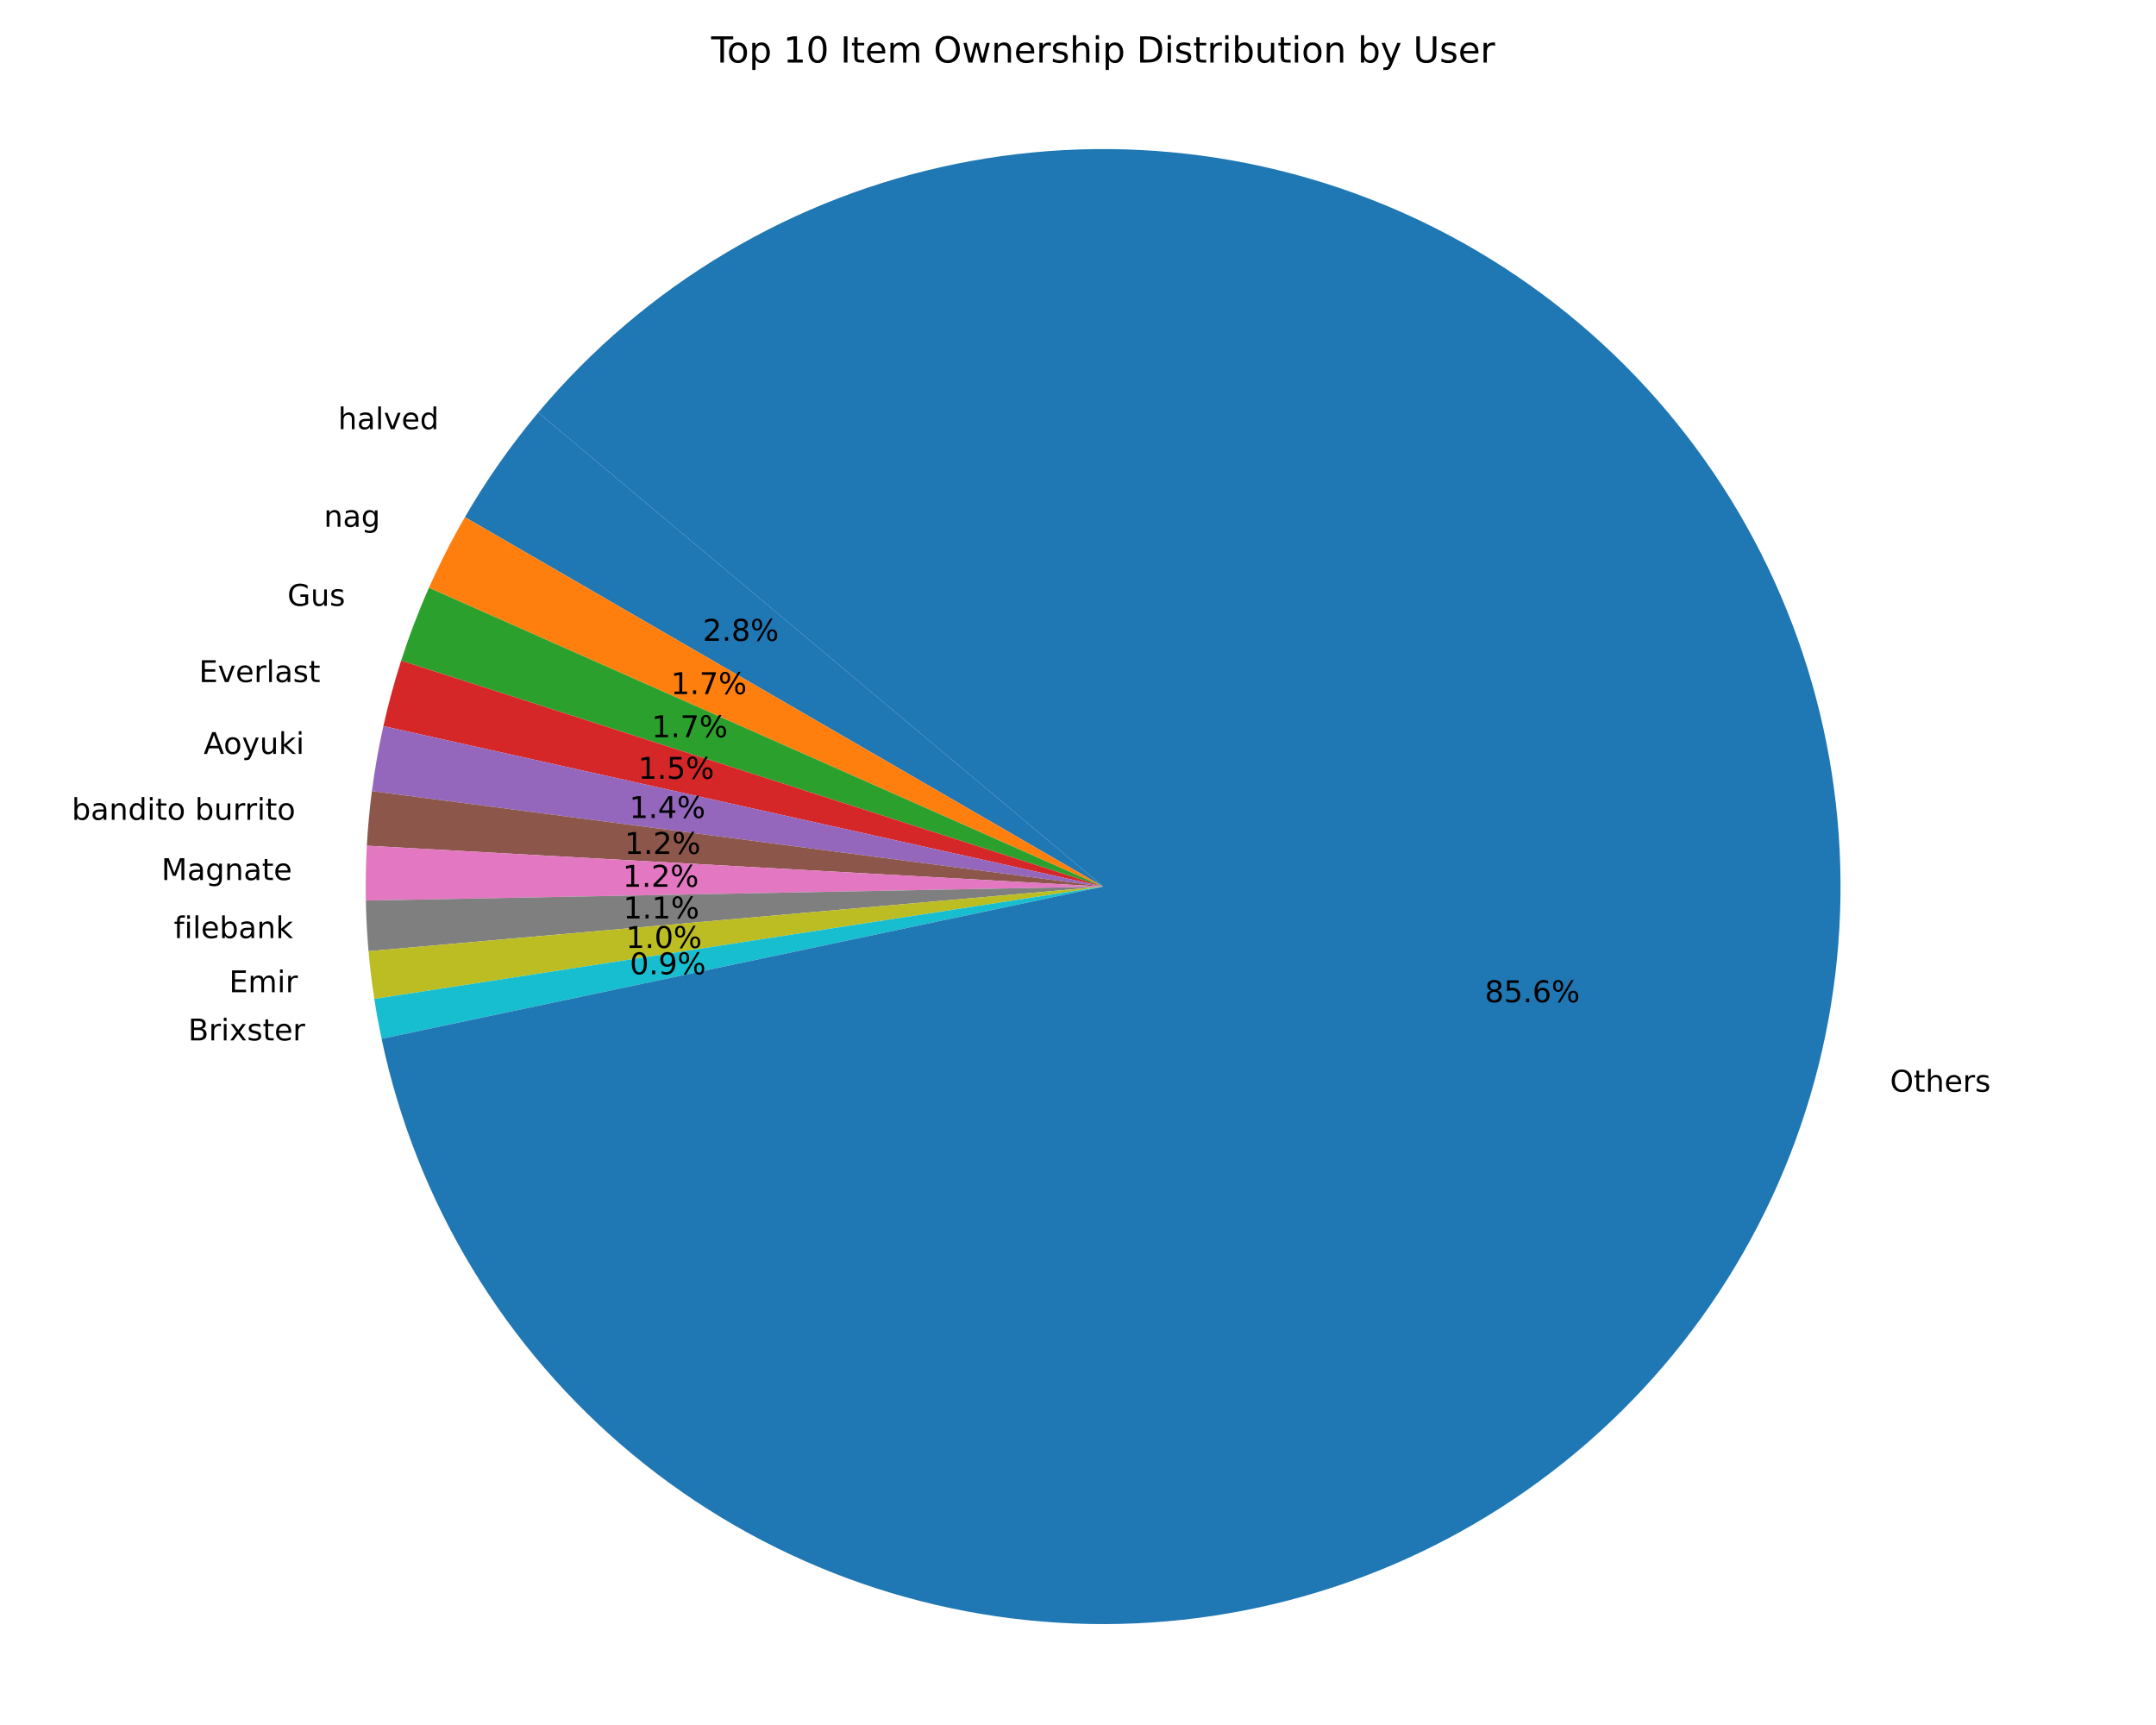
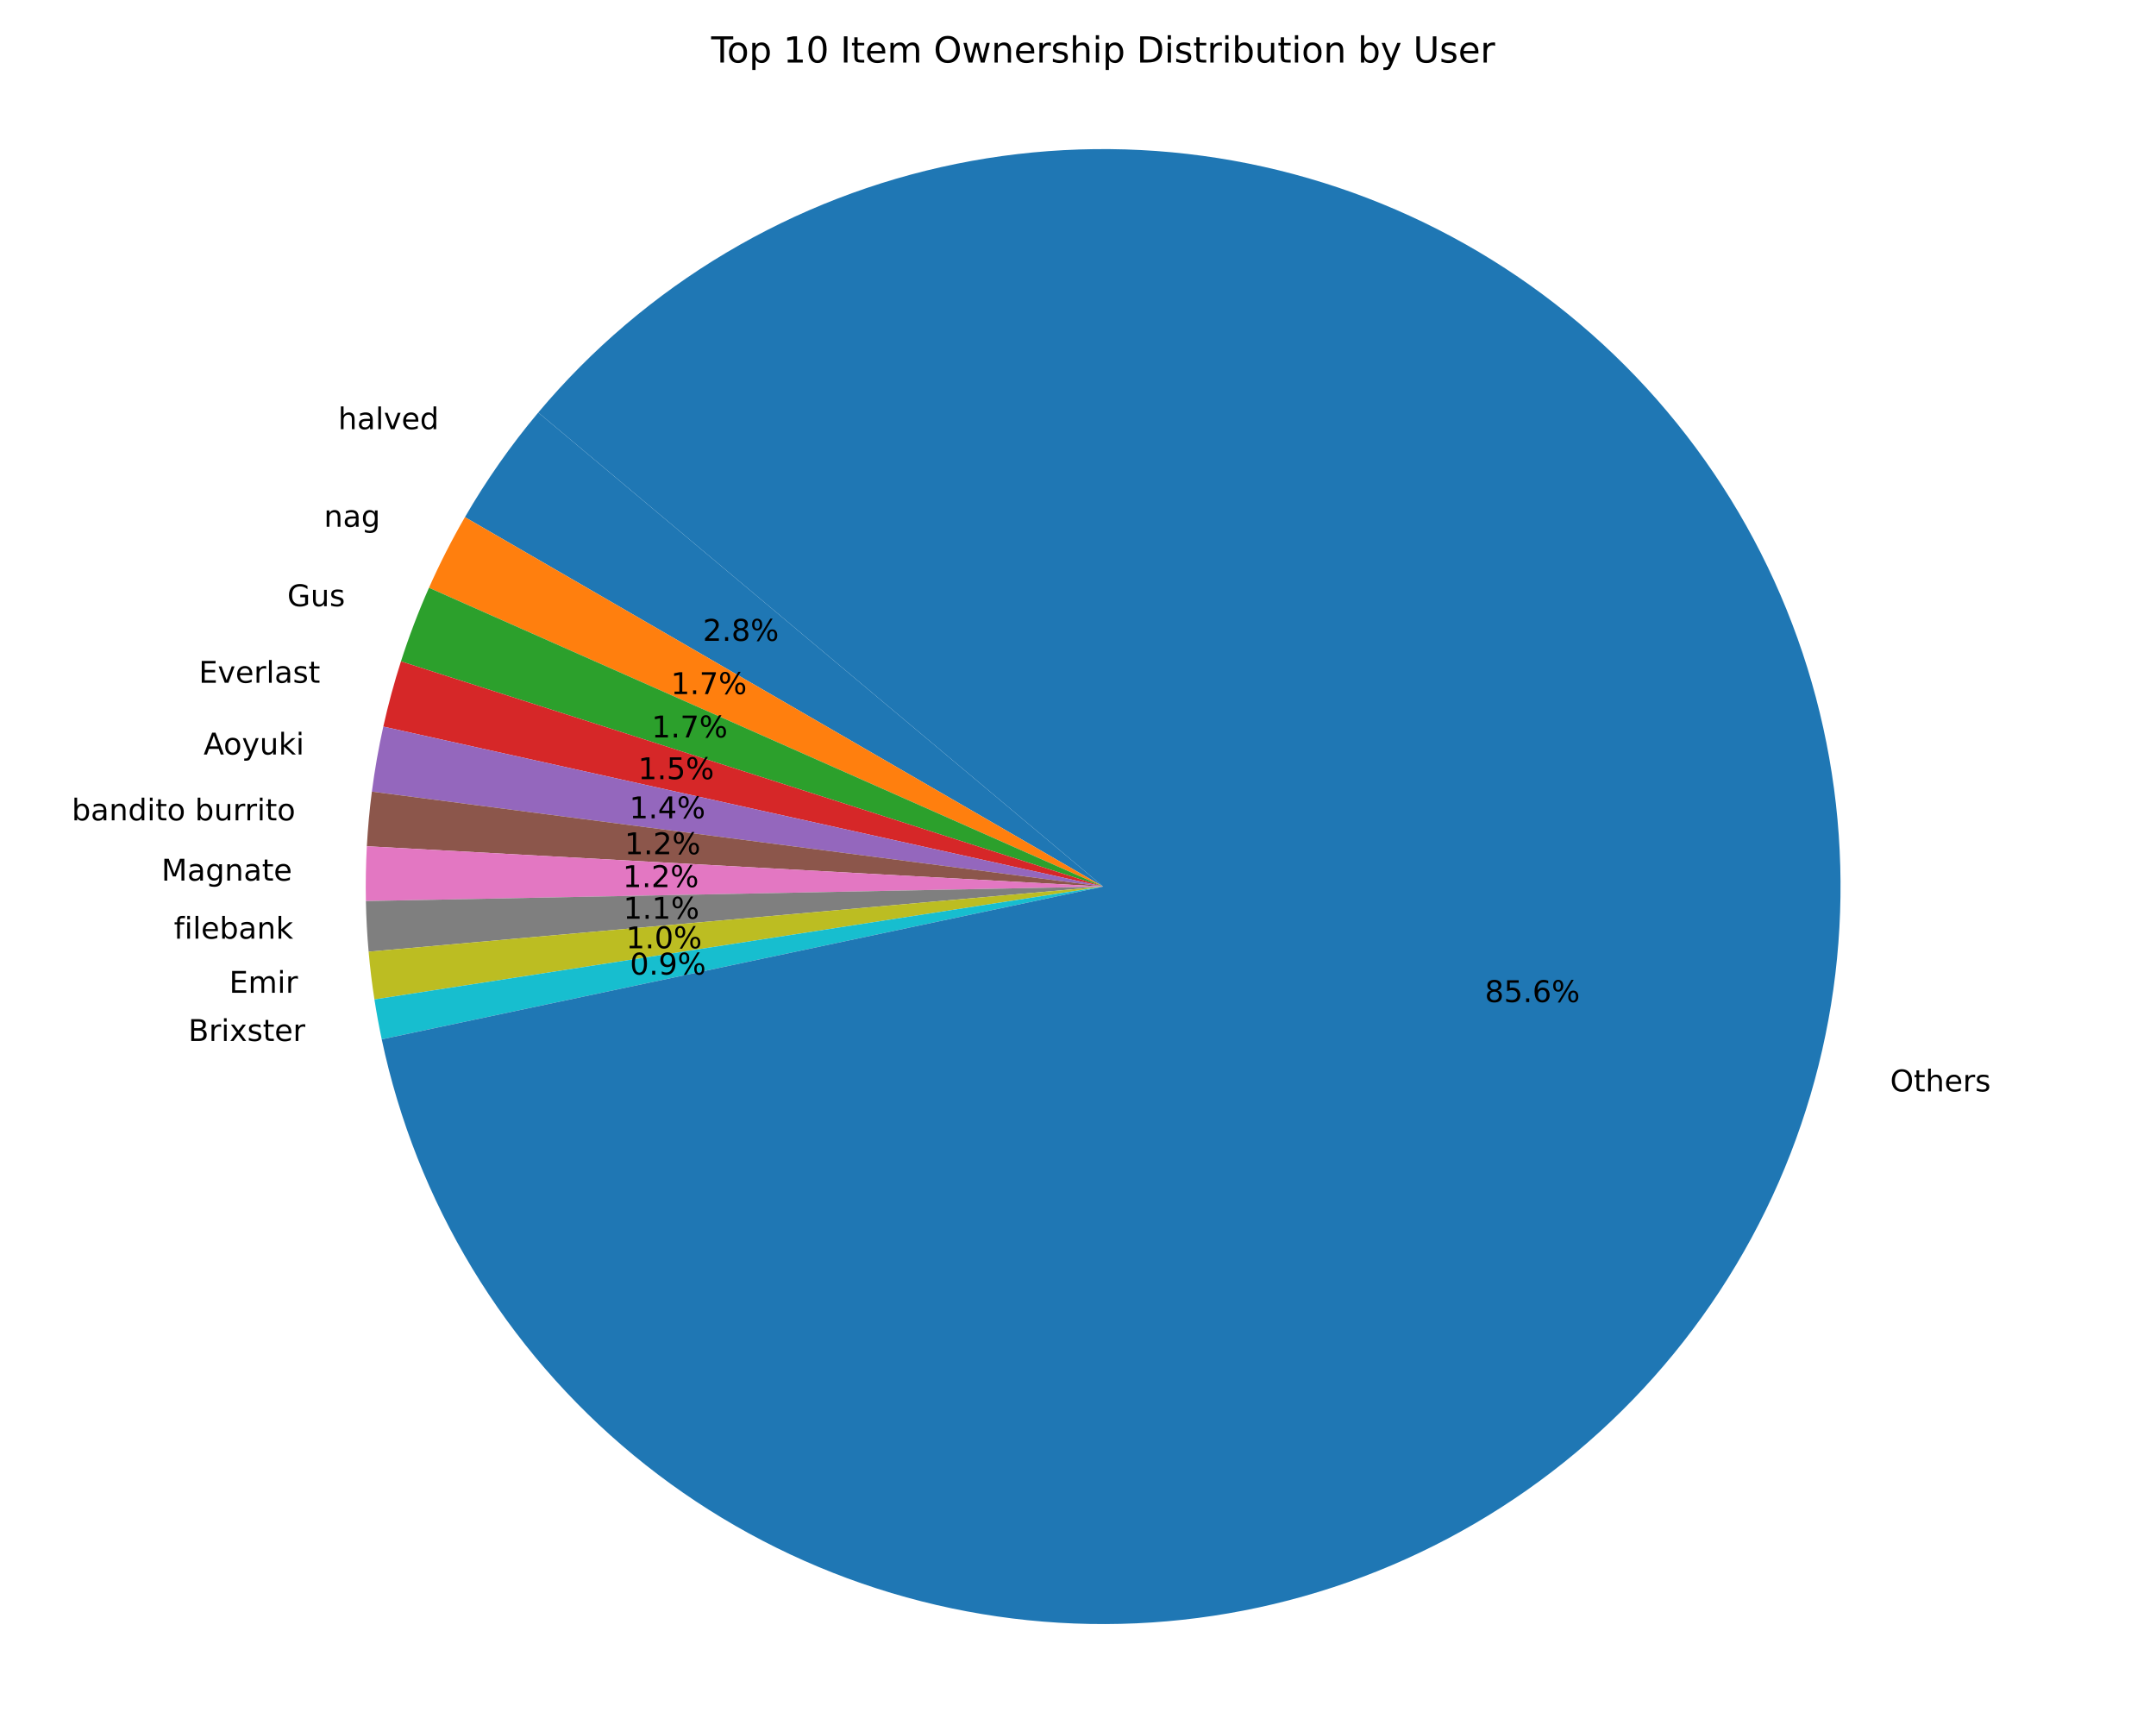
<svg xmlns="http://www.w3.org/2000/svg" xmlns:xlink="http://www.w3.org/1999/xlink" width="720pt" height="576pt" viewBox="0 0 720 576" version="1.1">
  <defs>
    <style type="text/css">*{stroke-linejoin: round; stroke-linecap: butt}</style>
  </defs>
  <g id="figure_1">
    <g id="patch_1">
      <path d="M 0 576  L 720 576  L 720 0  L 0 0  z " style="fill: #ffffff" />
    </g>
    <g id="axes_1">
      <g id="patch_2">
-         <path d="M 179.741 137.745  C 175.164 143.2 170.826 148.85 166.739 154.681  C 162.652 160.511 158.819 166.516 155.253 172.679  L 368.39 296.04  z " style="fill: #1f77b4" />
+         <path d="M 179.753 137.749  C 175.176 143.203 170.838 148.853 166.751 154.684  C 162.663 160.514 158.831 166.519 155.264 172.681  L 368.397 296.04  z " style="fill: #1f77b4" />
      </g>
      <g id="patch_3">
-         <path d="M 155.253 172.679  C 153.042 176.499 150.934 180.378 148.931 184.311  C 146.929 188.244 145.032 192.23 143.244 196.265  L 368.39 296.04  z " style="fill: #ff7f0e" />
+         <path d="M 155.264 172.681  C 153.053 176.501 150.946 180.38 148.943 184.313  C 146.941 188.246 145.044 192.233 143.256 196.268  L 368.397 296.04  z " style="fill: #ff7f0e" />
      </g>
      <g id="patch_4">
-         <path d="M 143.244 196.265  C 141.485 200.235 139.832 204.249 138.285 208.306  C 136.738 212.362 135.299 216.459 133.969 220.591  L 368.39 296.04  z " style="fill: #2ca02c" />
+         <path d="M 143.256 196.268  C 141.48 200.276 139.811 204.332 138.251 208.429  C 136.691 212.527 135.241 216.666 133.902 220.841  L 368.397 296.04  z " style="fill: #2ca02c" />
      </g>
      <g id="patch_5">
-         <path d="M 133.969 220.591  C 132.812 224.187 131.738 227.808 130.747 231.453  C 129.757 235.097 128.85 238.764 128.028 242.451  L 368.39 296.04  z " style="fill: #d62728" />
+         <path d="M 133.902 220.841  C 132.753 224.423 131.686 228.032 130.703 231.663  C 129.719 235.295 128.819 238.948 128.003 242.621  L 368.397 296.04  z " style="fill: #d62728" />
      </g>
      <g id="patch_6">
-         <path d="M 128.028 242.451  C 127.228 246.038 126.509 249.643 125.871 253.263  C 125.232 256.882 124.675 260.516 124.199 264.16  L 368.39 296.04  z " style="fill: #9467bd" />
+         <path d="M 128.003 242.621  C 127.206 246.209 126.489 249.815 125.853 253.435  C 125.217 257.055 124.662 260.688 124.189 264.333  L 368.397 296.04  z " style="fill: #9467bd" />
      </g>
      <g id="patch_7">
-         <path d="M 124.199 264.16  C 123.804 267.188 123.465 270.223 123.182 273.263  C 122.9 276.303 122.674 279.348 122.505 282.397  L 368.39 296.04  z " style="fill: #8c564b" />
+         <path d="M 124.189 264.333  C 123.796 267.361 123.459 270.396 123.179 273.436  C 122.899 276.477 122.675 279.522 122.508 282.571  L 368.397 296.04  z " style="fill: #8c564b" />
      </g>
      <g id="patch_8">
-         <path d="M 122.505 282.397  C 122.336 285.445 122.223 288.497 122.168 291.55  C 122.112 294.602 122.113 297.656 122.171 300.709  L 368.39 296.04  z " style="fill: #e377c2" />
+         <path d="M 122.508 282.571  C 122.341 285.619 122.231 288.671 122.177 291.723  C 122.124 294.776 122.127 297.83 122.187 300.882  L 368.397 296.04  z " style="fill: #e377c2" />
      </g>
      <g id="patch_9">
-         <path d="M 122.171 300.709  C 122.225 303.53 122.327 306.35 122.477 309.168  C 122.627 311.985 122.826 314.8 123.073 317.611  L 368.39 296.04  z " style="fill: #7f7f7f" />
+         <path d="M 122.187 300.882  C 122.242 303.703 122.346 306.523 122.499 309.341  C 122.651 312.158 122.852 314.973 123.101 317.784  L 368.397 296.04  z " style="fill: #7f7f7f" />
      </g>
      <g id="patch_10">
-         <path d="M 123.073 317.611  C 123.308 320.278 123.586 322.941 123.907 325.598  C 124.228 328.256 124.593 330.908 125.001 333.554  L 368.39 296.04  z " style="fill: #bcbd22" />
+         <path d="M 123.101 317.784  C 123.337 320.45 123.617 323.113 123.94 325.77  C 124.264 328.428 124.63 331.079 125.04 333.725  L 368.397 296.04  z " style="fill: #bcbd22" />
      </g>
      <g id="patch_11">
-         <path d="M 125.001 333.554  C 125.345 335.785 125.719 338.011 126.124 340.232  C 126.529 342.453 126.965 344.668 127.431 346.877  L 368.39 296.04  z " style="fill: #17becf" />
+         <path d="M 125.04 333.725  C 125.385 335.956 125.761 338.182 126.168 340.402  C 126.575 342.622 127.012 344.837 127.479 347.045  L 368.397 296.04  z " style="fill: #17becf" />
      </g>
      <g id="patch_12">
-         <path d="M 127.431 346.877  C 133.139 373.933 143.364 399.836 157.676 423.496  C 171.987 447.156 190.182 468.238 211.496 485.855  C 232.81 503.472 256.939 517.374 282.87 526.977  C 308.801 536.579 336.165 541.746 363.813 542.26  C 391.46 542.774 418.997 538.628 445.267 529.996  C 471.537 521.363 496.167 508.368 518.12 491.555  C 540.074 474.742 559.04 454.352 574.221 431.239  C 589.402 408.127 600.583 382.623 607.292 355.797  C 614.002 328.972 616.146 301.206 613.634 273.669  C 611.122 246.131 603.99 219.212 592.537 194.044  C 581.085 168.875 565.474 145.814 546.362 125.83  C 527.249 105.846 504.907 89.223 480.274 76.66  C 455.64 64.097 429.066 55.773 401.668 52.036  C 374.27 48.299 346.436 49.204 319.338 54.712  C 292.241 60.219 266.263 70.252 242.497 84.388  C 218.732 98.524 197.516 116.562 179.742 137.745  L 368.39 296.04  z " style="fill: #1f77b4" />
+         <path d="M 127.479 347.045  C 133.206 374.094 143.447 399.985 157.772 423.633  C 172.097 447.28 190.302 468.347 211.624 485.948  C 232.945 503.549 257.079 517.435 283.011 527.021  C 308.944 536.607 336.307 541.758 363.95 542.258  C 391.593 542.757 419.124 538.597 445.386 529.954  C 471.648 521.31 496.268 508.305 518.21 491.485  C 540.153 474.665 559.108 454.27 574.277 431.155  C 589.447 408.04 600.616 382.535 607.316 355.712  C 614.015 328.888 616.15 301.126 613.63 273.594  C 611.109 246.061 603.971 219.148 592.513 193.987  C 581.055 168.825 565.441 145.771 546.328 125.795  C 527.214 105.818 504.872 89.202 480.24 76.645  C 455.608 64.089 429.037 55.769 401.642 52.037  C 374.247 48.304 346.419 49.212 319.326 54.721  C 292.232 60.23 266.259 70.263 242.498 84.398  C 218.737 98.533 197.524 116.569 179.753 137.748  L 368.397 296.04  z " style="fill: #1f77b4" />
      </g>
      <g id="matplotlib.axis_1" />
      <g id="matplotlib.axis_2" />
      <g id="text_1">
-         <g transform="translate(112.9099 143.3042) scale(0.1 -0.1)">
+         <g transform="translate(112.9218 143.3075) scale(0.1 -0.1)">
          <defs>
            <path id="DejaVuSans-68" d="M 3513 2113  L 3513 0  L 2938 0  L 2938 2094  Q 2938 2591 2744 2837  Q 2550 3084 2163 3084  Q 1697 3084 1428 2787  Q 1159 2491 1159 1978  L 1159 0  L 581 0  L 581 4863  L 1159 4863  L 1159 2956  Q 1366 3272 1645 3428  Q 1925 3584 2291 3584  Q 2894 3584 3203 3211  Q 3513 2838 3513 2113  z " transform="scale(0.015625)" />
            <path id="DejaVuSans-61" d="M 2194 1759  Q 1497 1759 1228 1600  Q 959 1441 959 1056  Q 959 750 1161 570  Q 1363 391 1709 391  Q 2188 391 2477 730  Q 2766 1069 2766 1631  L 2766 1759  L 2194 1759  z M 3341 1997  L 3341 0  L 2766 0  L 2766 531  Q 2569 213 2275 61  Q 1981 -91 1556 -91  Q 1019 -91 701 211  Q 384 513 384 1019  Q 384 1609 779 1909  Q 1175 2209 1959 2209  L 2766 2209  L 2766 2266  Q 2766 2663 2505 2880  Q 2244 3097 1772 3097  Q 1472 3097 1187 3025  Q 903 2953 641 2809  L 641 3341  Q 956 3463 1253 3523  Q 1550 3584 1831 3584  Q 2591 3584 2966 3190  Q 3341 2797 3341 1997  z " transform="scale(0.015625)" />
            <path id="DejaVuSans-6c" d="M 603 4863  L 1178 4863  L 1178 0  L 603 0  L 603 4863  z " transform="scale(0.015625)" />
            <path id="DejaVuSans-76" d="M 191 3500  L 800 3500  L 1894 563  L 2988 3500  L 3597 3500  L 2284 0  L 1503 0  L 191 3500  z " transform="scale(0.015625)" />
            <path id="DejaVuSans-65" d="M 3597 1894  L 3597 1613  L 953 1613  Q 991 1019 1311 708  Q 1631 397 2203 397  Q 2534 397 2845 478  Q 3156 559 3463 722  L 3463 178  Q 3153 47 2828 -22  Q 2503 -91 2169 -91  Q 1331 -91 842 396  Q 353 884 353 1716  Q 353 2575 817 3079  Q 1281 3584 2069 3584  Q 2775 3584 3186 3129  Q 3597 2675 3597 1894  z M 3022 2063  Q 3016 2534 2758 2815  Q 2500 3097 2075 3097  Q 1594 3097 1305 2825  Q 1016 2553 972 2059  L 3022 2063  z " transform="scale(0.015625)" />
            <path id="DejaVuSans-64" d="M 2906 2969  L 2906 4863  L 3481 4863  L 3481 0  L 2906 0  L 2906 525  Q 2725 213 2448 61  Q 2172 -91 1784 -91  Q 1150 -91 751 415  Q 353 922 353 1747  Q 353 2572 751 3078  Q 1150 3584 1784 3584  Q 2172 3584 2448 3432  Q 2725 3281 2906 2969  z M 947 1747  Q 947 1113 1208 752  Q 1469 391 1925 391  Q 2381 391 2643 752  Q 2906 1113 2906 1747  Q 2906 2381 2643 2742  Q 2381 3103 1925 3103  Q 1469 3103 1208 2742  Q 947 2381 947 1747  z " transform="scale(0.015625)" />
          </defs>
          <use xlink:href="#DejaVuSans-68" />
          <use xlink:href="#DejaVuSans-61" transform="translate(63.37891 0)" />
          <use xlink:href="#DejaVuSans-6c" transform="translate(124.6582 0)" />
          <use xlink:href="#DejaVuSans-76" transform="translate(152.4414 0)" />
          <use xlink:href="#DejaVuSans-65" transform="translate(211.6211 0)" />
          <use xlink:href="#DejaVuSans-64" transform="translate(273.1445 0)" />
        </g>
      </g>
      <g id="text_2">
-         <g transform="translate(234.697 213.9838) scale(0.1 -0.1)">
+         <g transform="translate(234.7067 213.9856) scale(0.1 -0.1)">
          <defs>
            <path id="DejaVuSans-32" d="M 1228 531  L 3431 531  L 3431 0  L 469 0  L 469 531  Q 828 903 1448 1529  Q 2069 2156 2228 2338  Q 2531 2678 2651 2914  Q 2772 3150 2772 3378  Q 2772 3750 2511 3984  Q 2250 4219 1831 4219  Q 1534 4219 1204 4116  Q 875 4013 500 3803  L 500 4441  Q 881 4594 1212 4672  Q 1544 4750 1819 4750  Q 2544 4750 2975 4387  Q 3406 4025 3406 3419  Q 3406 3131 3298 2873  Q 3191 2616 2906 2266  Q 2828 2175 2409 1742  Q 1991 1309 1228 531  z " transform="scale(0.015625)" />
            <path id="DejaVuSans-2e" d="M 684 794  L 1344 794  L 1344 0  L 684 0  L 684 794  z " transform="scale(0.015625)" />
            <path id="DejaVuSans-38" d="M 2034 2216  Q 1584 2216 1326 1975  Q 1069 1734 1069 1313  Q 1069 891 1326 650  Q 1584 409 2034 409  Q 2484 409 2743 651  Q 3003 894 3003 1313  Q 3003 1734 2745 1975  Q 2488 2216 2034 2216  z M 1403 2484  Q 997 2584 770 2862  Q 544 3141 544 3541  Q 544 4100 942 4425  Q 1341 4750 2034 4750  Q 2731 4750 3128 4425  Q 3525 4100 3525 3541  Q 3525 3141 3298 2862  Q 3072 2584 2669 2484  Q 3125 2378 3379 2068  Q 3634 1759 3634 1313  Q 3634 634 3220 271  Q 2806 -91 2034 -91  Q 1263 -91 848 271  Q 434 634 434 1313  Q 434 1759 690 2068  Q 947 2378 1403 2484  z M 1172 3481  Q 1172 3119 1398 2916  Q 1625 2713 2034 2713  Q 2441 2713 2670 2916  Q 2900 3119 2900 3481  Q 2900 3844 2670 4047  Q 2441 4250 2034 4250  Q 1625 4250 1398 4047  Q 1172 3844 1172 3481  z " transform="scale(0.015625)" />
            <path id="DejaVuSans-25" d="M 4653 2053  Q 4381 2053 4226 1822  Q 4072 1591 4072 1178  Q 4072 772 4226 539  Q 4381 306 4653 306  Q 4919 306 5073 539  Q 5228 772 5228 1178  Q 5228 1588 5073 1820  Q 4919 2053 4653 2053  z M 4653 2450  Q 5147 2450 5437 2106  Q 5728 1763 5728 1178  Q 5728 594 5436 251  Q 5144 -91 4653 -91  Q 4153 -91 3862 251  Q 3572 594 3572 1178  Q 3572 1766 3864 2108  Q 4156 2450 4653 2450  z M 1428 4353  Q 1159 4353 1004 4120  Q 850 3888 850 3481  Q 850 3069 1003 2837  Q 1156 2606 1428 2606  Q 1700 2606 1854 2837  Q 2009 3069 2009 3481  Q 2009 3884 1853 4118  Q 1697 4353 1428 4353  z M 4250 4750  L 4750 4750  L 1831 -91  L 1331 -91  L 4250 4750  z M 1428 4750  Q 1922 4750 2215 4408  Q 2509 4066 2509 3481  Q 2509 2891 2217 2550  Q 1925 2209 1428 2209  Q 931 2209 642 2551  Q 353 2894 353 3481  Q 353 4063 643 4406  Q 934 4750 1428 4750  z " transform="scale(0.015625)" />
          </defs>
          <use xlink:href="#DejaVuSans-32" />
          <use xlink:href="#DejaVuSans-2e" transform="translate(63.62305 0)" />
          <use xlink:href="#DejaVuSans-38" transform="translate(95.41016 0)" />
          <use xlink:href="#DejaVuSans-25" transform="translate(159.0332 0)" />
        </g>
      </g>
      <g id="text_3">
-         <g transform="translate(108.1714 175.8972) scale(0.1 -0.1)">
+         <g transform="translate(108.1837 175.8998) scale(0.1 -0.1)">
          <defs>
            <path id="DejaVuSans-6e" d="M 3513 2113  L 3513 0  L 2938 0  L 2938 2094  Q 2938 2591 2744 2837  Q 2550 3084 2163 3084  Q 1697 3084 1428 2787  Q 1159 2491 1159 1978  L 1159 0  L 581 0  L 581 3500  L 1159 3500  L 1159 2956  Q 1366 3272 1645 3428  Q 1925 3584 2291 3584  Q 2894 3584 3203 3211  Q 3513 2838 3513 2113  z " transform="scale(0.015625)" />
            <path id="DejaVuSans-67" d="M 2906 1791  Q 2906 2416 2648 2759  Q 2391 3103 1925 3103  Q 1463 3103 1205 2759  Q 947 2416 947 1791  Q 947 1169 1205 825  Q 1463 481 1925 481  Q 2391 481 2648 825  Q 2906 1169 2906 1791  z M 3481 434  Q 3481 -459 3084 -895  Q 2688 -1331 1869 -1331  Q 1566 -1331 1297 -1286  Q 1028 -1241 775 -1147  L 775 -588  Q 1028 -725 1275 -790  Q 1522 -856 1778 -856  Q 2344 -856 2625 -561  Q 2906 -266 2906 331  L 2906 616  Q 2728 306 2450 153  Q 2172 0 1784 0  Q 1141 0 747 490  Q 353 981 353 1791  Q 353 2603 747 3093  Q 1141 3584 1784 3584  Q 2172 3584 2450 3431  Q 2728 3278 2906 2969  L 2906 3500  L 3481 3500  L 3481 434  z " transform="scale(0.015625)" />
          </defs>
          <use xlink:href="#DejaVuSans-6e" />
          <use xlink:href="#DejaVuSans-61" transform="translate(63.37891 0)" />
          <use xlink:href="#DejaVuSans-67" transform="translate(124.6582 0)" />
        </g>
      </g>
      <g id="text_4">
-         <g transform="translate(224.0123 231.7618) scale(0.1 -0.1)">
+         <g transform="translate(224.0223 231.7632) scale(0.1 -0.1)">
          <defs>
            <path id="DejaVuSans-31" d="M 794 531  L 1825 531  L 1825 4091  L 703 3866  L 703 4441  L 1819 4666  L 2450 4666  L 2450 531  L 3481 531  L 3481 0  L 794 0  L 794 531  z " transform="scale(0.015625)" />
            <path id="DejaVuSans-37" d="M 525 4666  L 3525 4666  L 3525 4397  L 1831 0  L 1172 0  L 2766 4134  L 525 4134  L 525 4666  z " transform="scale(0.015625)" />
          </defs>
          <use xlink:href="#DejaVuSans-31" />
          <use xlink:href="#DejaVuSans-2e" transform="translate(63.62305 0)" />
          <use xlink:href="#DejaVuSans-37" transform="translate(95.41016 0)" />
          <use xlink:href="#DejaVuSans-25" transform="translate(159.0332 0)" />
        </g>
      </g>
      <g id="text_5">
-         <g transform="translate(95.97933 202.2917) scale(0.1 -0.1)">
+         <g transform="translate(95.94088 202.4276) scale(0.1 -0.1)">
          <defs>
            <path id="DejaVuSans-47" d="M 3809 666  L 3809 1919  L 2778 1919  L 2778 2438  L 4434 2438  L 4434 434  Q 4069 175 3628 42  Q 3188 -91 2688 -91  Q 1594 -91 976 548  Q 359 1188 359 2328  Q 359 3472 976 4111  Q 1594 4750 2688 4750  Q 3144 4750 3555 4637  Q 3966 4525 4313 4306  L 4313 3634  Q 3963 3931 3569 4081  Q 3175 4231 2741 4231  Q 1884 4231 1454 3753  Q 1025 3275 1025 2328  Q 1025 1384 1454 906  Q 1884 428 2741 428  Q 3075 428 3337 486  Q 3600 544 3809 666  z " transform="scale(0.015625)" />
            <path id="DejaVuSans-75" d="M 544 1381  L 544 3500  L 1119 3500  L 1119 1403  Q 1119 906 1312 657  Q 1506 409 1894 409  Q 2359 409 2629 706  Q 2900 1003 2900 1516  L 2900 3500  L 3475 3500  L 3475 0  L 2900 0  L 2900 538  Q 2691 219 2414 64  Q 2138 -91 1772 -91  Q 1169 -91 856 284  Q 544 659 544 1381  z M 1991 3584  L 1991 3584  z " transform="scale(0.015625)" />
            <path id="DejaVuSans-73" d="M 2834 3397  L 2834 2853  Q 2591 2978 2328 3040  Q 2066 3103 1784 3103  Q 1356 3103 1142 2972  Q 928 2841 928 2578  Q 928 2378 1081 2264  Q 1234 2150 1697 2047  L 1894 2003  Q 2506 1872 2764 1633  Q 3022 1394 3022 966  Q 3022 478 2636 193  Q 2250 -91 1575 -91  Q 1294 -91 989 -36  Q 684 19 347 128  L 347 722  Q 666 556 975 473  Q 1284 391 1588 391  Q 1994 391 2212 530  Q 2431 669 2431 922  Q 2431 1156 2273 1281  Q 2116 1406 1581 1522  L 1381 1569  Q 847 1681 609 1914  Q 372 2147 372 2553  Q 372 3047 722 3315  Q 1072 3584 1716 3584  Q 2034 3584 2315 3537  Q 2597 3491 2834 3397  z " transform="scale(0.015625)" />
          </defs>
          <use xlink:href="#DejaVuSans-47" />
          <use xlink:href="#DejaVuSans-75" transform="translate(77.49023 0)" />
          <use xlink:href="#DejaVuSans-73" transform="translate(140.8691 0)" />
        </g>
      </g>
      <g id="text_6">
-         <g transform="translate(217.6246 246.1588) scale(0.1 -0.1)">
+         <g transform="translate(217.6069 246.233) scale(0.1 -0.1)">
          <use xlink:href="#DejaVuSans-31" />
          <use xlink:href="#DejaVuSans-2e" transform="translate(63.62305 0)" />
          <use xlink:href="#DejaVuSans-37" transform="translate(95.41016 0)" />
          <use xlink:href="#DejaVuSans-25" transform="translate(159.0332 0)" />
        </g>
      </g>
      <g id="text_7">
-         <g transform="translate(66.4456 227.7533) scale(0.1 -0.1)">
+         <g transform="translate(66.39582 227.9852) scale(0.1 -0.1)">
          <defs>
            <path id="DejaVuSans-45" d="M 628 4666  L 3578 4666  L 3578 4134  L 1259 4134  L 1259 2753  L 3481 2753  L 3481 2222  L 1259 2222  L 1259 531  L 3634 531  L 3634 0  L 628 0  L 628 4666  z " transform="scale(0.015625)" />
            <path id="DejaVuSans-72" d="M 2631 2963  Q 2534 3019 2420 3045  Q 2306 3072 2169 3072  Q 1681 3072 1420 2755  Q 1159 2438 1159 1844  L 1159 0  L 581 0  L 581 3500  L 1159 3500  L 1159 2956  Q 1341 3275 1631 3429  Q 1922 3584 2338 3584  Q 2397 3584 2469 3576  Q 2541 3569 2628 3553  L 2631 2963  z " transform="scale(0.015625)" />
            <path id="DejaVuSans-74" d="M 1172 4494  L 1172 3500  L 2356 3500  L 2356 3053  L 1172 3053  L 1172 1153  Q 1172 725 1289 603  Q 1406 481 1766 481  L 2356 481  L 2356 0  L 1766 0  Q 1100 0 847 248  Q 594 497 594 1153  L 594 3053  L 172 3053  L 172 3500  L 594 3500  L 594 4494  L 1172 4494  z " transform="scale(0.015625)" />
          </defs>
          <use xlink:href="#DejaVuSans-45" />
          <use xlink:href="#DejaVuSans-76" transform="translate(63.18359 0)" />
          <use xlink:href="#DejaVuSans-65" transform="translate(122.3633 0)" />
          <use xlink:href="#DejaVuSans-72" transform="translate(183.8867 0)" />
          <use xlink:href="#DejaVuSans-6c" transform="translate(225 0)" />
          <use xlink:href="#DejaVuSans-61" transform="translate(252.7832 0)" />
          <use xlink:href="#DejaVuSans-73" transform="translate(314.0625 0)" />
          <use xlink:href="#DejaVuSans-74" transform="translate(366.1621 0)" />
        </g>
      </g>
      <g id="text_8">
-         <g transform="translate(213.102 260.0469) scale(0.1 -0.1)">
+         <g transform="translate(213.0781 260.1734) scale(0.1 -0.1)">
          <defs>
            <path id="DejaVuSans-35" d="M 691 4666  L 3169 4666  L 3169 4134  L 1269 4134  L 1269 2991  Q 1406 3038 1543 3061  Q 1681 3084 1819 3084  Q 2600 3084 3056 2656  Q 3513 2228 3513 1497  Q 3513 744 3044 326  Q 2575 -91 1722 -91  Q 1428 -91 1123 -41  Q 819 9 494 109  L 494 744  Q 775 591 1075 516  Q 1375 441 1709 441  Q 2250 441 2565 725  Q 2881 1009 2881 1497  Q 2881 1984 2565 2268  Q 2250 2553 1709 2553  Q 1456 2553 1204 2497  Q 953 2441 691 2322  L 691 4666  z " transform="scale(0.015625)" />
          </defs>
          <use xlink:href="#DejaVuSans-31" />
          <use xlink:href="#DejaVuSans-2e" transform="translate(63.62305 0)" />
          <use xlink:href="#DejaVuSans-35" transform="translate(95.41016 0)" />
          <use xlink:href="#DejaVuSans-25" transform="translate(159.0332 0)" />
        </g>
      </g>
      <g id="text_9">
-         <g transform="translate(68.00931 251.7443) scale(0.1 -0.1)">
+         <g transform="translate(67.98904 251.9334) scale(0.1 -0.1)">
          <defs>
            <path id="DejaVuSans-41" d="M 2188 4044  L 1331 1722  L 3047 1722  L 2188 4044  z M 1831 4666  L 2547 4666  L 4325 0  L 3669 0  L 3244 1197  L 1141 1197  L 716 0  L 50 0  L 1831 4666  z " transform="scale(0.015625)" />
            <path id="DejaVuSans-6f" d="M 1959 3097  Q 1497 3097 1228 2736  Q 959 2375 959 1747  Q 959 1119 1226 758  Q 1494 397 1959 397  Q 2419 397 2687 759  Q 2956 1122 2956 1747  Q 2956 2369 2687 2733  Q 2419 3097 1959 3097  z M 1959 3584  Q 2709 3584 3137 3096  Q 3566 2609 3566 1747  Q 3566 888 3137 398  Q 2709 -91 1959 -91  Q 1206 -91 779 398  Q 353 888 353 1747  Q 353 2609 779 3096  Q 1206 3584 1959 3584  z " transform="scale(0.015625)" />
            <path id="DejaVuSans-79" d="M 2059 -325  Q 1816 -950 1584 -1140  Q 1353 -1331 966 -1331  L 506 -1331  L 506 -850  L 844 -850  Q 1081 -850 1212 -737  Q 1344 -625 1503 -206  L 1606 56  L 191 3500  L 800 3500  L 1894 763  L 2988 3500  L 3597 3500  L 2059 -325  z " transform="scale(0.015625)" />
            <path id="DejaVuSans-6b" d="M 581 4863  L 1159 4863  L 1159 1991  L 2875 3500  L 3609 3500  L 1753 1863  L 3688 0  L 2938 0  L 1159 1709  L 1159 0  L 581 0  L 581 4863  z " transform="scale(0.015625)" />
            <path id="DejaVuSans-69" d="M 603 3500  L 1178 3500  L 1178 0  L 603 0  L 603 3500  z M 603 4863  L 1178 4863  L 1178 4134  L 603 4134  L 603 4863  z " transform="scale(0.015625)" />
          </defs>
          <use xlink:href="#DejaVuSans-41" />
          <use xlink:href="#DejaVuSans-6f" transform="translate(66.6582 0)" />
          <use xlink:href="#DejaVuSans-79" transform="translate(127.8398 0)" />
          <use xlink:href="#DejaVuSans-75" transform="translate(187.0195 0)" />
          <use xlink:href="#DejaVuSans-6b" transform="translate(250.3984 0)" />
          <use xlink:href="#DejaVuSans-69" transform="translate(308.3086 0)" />
        </g>
      </g>
      <g id="text_10">
-         <g transform="translate(210.1759 273.133) scale(0.1 -0.1)">
+         <g transform="translate(210.1681 273.2361) scale(0.1 -0.1)">
          <defs>
            <path id="DejaVuSans-34" d="M 2419 4116  L 825 1625  L 2419 1625  L 2419 4116  z M 2253 4666  L 3047 4666  L 3047 1625  L 3713 1625  L 3713 1100  L 3047 1100  L 3047 0  L 2419 0  L 2419 1100  L 313 1100  L 313 1709  L 2253 4666  z " transform="scale(0.015625)" />
          </defs>
          <use xlink:href="#DejaVuSans-31" />
          <use xlink:href="#DejaVuSans-2e" transform="translate(63.62305 0)" />
          <use xlink:href="#DejaVuSans-34" transform="translate(95.41016 0)" />
          <use xlink:href="#DejaVuSans-25" transform="translate(159.0332 0)" />
        </g>
      </g>
      <g id="text_11">
-         <g transform="translate(23.95385 273.7447) scale(0.1 -0.1)">
+         <g transform="translate(23.94916 273.9353) scale(0.1 -0.1)">
          <defs>
            <path id="DejaVuSans-62" d="M 3116 1747  Q 3116 2381 2855 2742  Q 2594 3103 2138 3103  Q 1681 3103 1420 2742  Q 1159 2381 1159 1747  Q 1159 1113 1420 752  Q 1681 391 2138 391  Q 2594 391 2855 752  Q 3116 1113 3116 1747  z M 1159 2969  Q 1341 3281 1617 3432  Q 1894 3584 2278 3584  Q 2916 3584 3314 3078  Q 3713 2572 3713 1747  Q 3713 922 3314 415  Q 2916 -91 2278 -91  Q 1894 -91 1617 61  Q 1341 213 1159 525  L 1159 0  L 581 0  L 581 4863  L 1159 4863  L 1159 2969  z " transform="scale(0.015625)" />
            <path id="DejaVuSans-20" transform="scale(0.015625)" />
          </defs>
          <use xlink:href="#DejaVuSans-62" />
          <use xlink:href="#DejaVuSans-61" transform="translate(63.47656 0)" />
          <use xlink:href="#DejaVuSans-6e" transform="translate(124.7559 0)" />
          <use xlink:href="#DejaVuSans-64" transform="translate(188.1348 0)" />
          <use xlink:href="#DejaVuSans-69" transform="translate(251.6113 0)" />
          <use xlink:href="#DejaVuSans-74" transform="translate(279.3945 0)" />
          <use xlink:href="#DejaVuSans-6f" transform="translate(318.6035 0)" />
          <use xlink:href="#DejaVuSans-20" transform="translate(379.7852 0)" />
          <use xlink:href="#DejaVuSans-62" transform="translate(411.5723 0)" />
          <use xlink:href="#DejaVuSans-75" transform="translate(475.0488 0)" />
          <use xlink:href="#DejaVuSans-72" transform="translate(538.4277 0)" />
          <use xlink:href="#DejaVuSans-72" transform="translate(577.791 0)" />
          <use xlink:href="#DejaVuSans-69" transform="translate(618.9043 0)" />
          <use xlink:href="#DejaVuSans-74" transform="translate(646.6875 0)" />
          <use xlink:href="#DejaVuSans-6f" transform="translate(685.8965 0)" />
        </g>
      </g>
      <g id="text_12">
-         <g transform="translate(208.563 285.1332) scale(0.1 -0.1)">
+         <g transform="translate(208.5637 285.2371) scale(0.1 -0.1)">
          <use xlink:href="#DejaVuSans-31" />
          <use xlink:href="#DejaVuSans-2e" transform="translate(63.62305 0)" />
          <use xlink:href="#DejaVuSans-32" transform="translate(95.41016 0)" />
          <use xlink:href="#DejaVuSans-25" transform="translate(159.0332 0)" />
        </g>
      </g>
      <g id="text_13">
-         <g transform="translate(53.9018 293.8601) scale(0.1 -0.1)">
+         <g transform="translate(53.9113 294.0512) scale(0.1 -0.1)">
          <defs>
            <path id="DejaVuSans-4d" d="M 628 4666  L 1569 4666  L 2759 1491  L 3956 4666  L 4897 4666  L 4897 0  L 4281 0  L 4281 4097  L 3078 897  L 2444 897  L 1241 4097  L 1241 0  L 628 0  L 628 4666  z " transform="scale(0.015625)" />
          </defs>
          <use xlink:href="#DejaVuSans-4d" />
          <use xlink:href="#DejaVuSans-61" transform="translate(86.2793 0)" />
          <use xlink:href="#DejaVuSans-67" transform="translate(147.5586 0)" />
          <use xlink:href="#DejaVuSans-6e" transform="translate(211.0352 0)" />
          <use xlink:href="#DejaVuSans-61" transform="translate(274.4141 0)" />
          <use xlink:href="#DejaVuSans-74" transform="translate(335.6934 0)" />
          <use xlink:href="#DejaVuSans-65" transform="translate(374.9023 0)" />
        </g>
      </g>
      <g id="text_14">
-         <g transform="translate(207.9542 296.1052) scale(0.1 -0.1)">
+         <g transform="translate(207.9627 296.2094) scale(0.1 -0.1)">
          <use xlink:href="#DejaVuSans-31" />
          <use xlink:href="#DejaVuSans-2e" transform="translate(63.62305 0)" />
          <use xlink:href="#DejaVuSans-32" transform="translate(95.41016 0)" />
          <use xlink:href="#DejaVuSans-25" transform="translate(159.0332 0)" />
        </g>
      </g>
      <g id="text_15">
-         <g transform="translate(58.05131 313.2399) scale(0.1 -0.1)">
+         <g transform="translate(58.07447 313.4303) scale(0.1 -0.1)">
          <defs>
            <path id="DejaVuSans-66" d="M 2375 4863  L 2375 4384  L 1825 4384  Q 1516 4384 1395 4259  Q 1275 4134 1275 3809  L 1275 3500  L 2222 3500  L 2222 3053  L 1275 3053  L 1275 0  L 697 0  L 697 3053  L 147 3053  L 147 3500  L 697 3500  L 697 3744  Q 697 4328 969 4595  Q 1241 4863 1831 4863  L 2375 4863  z " transform="scale(0.015625)" />
          </defs>
          <use xlink:href="#DejaVuSans-66" />
          <use xlink:href="#DejaVuSans-69" transform="translate(35.20508 0)" />
          <use xlink:href="#DejaVuSans-6c" transform="translate(62.98828 0)" />
          <use xlink:href="#DejaVuSans-65" transform="translate(90.77148 0)" />
          <use xlink:href="#DejaVuSans-62" transform="translate(152.2949 0)" />
          <use xlink:href="#DejaVuSans-61" transform="translate(215.7715 0)" />
          <use xlink:href="#DejaVuSans-6e" transform="translate(277.0508 0)" />
          <use xlink:href="#DejaVuSans-6b" transform="translate(340.4297 0)" />
        </g>
      </g>
      <g id="text_16">
-         <g transform="translate(208.1397 306.676) scale(0.1 -0.1)">
+         <g transform="translate(208.1556 306.7799) scale(0.1 -0.1)">
          <use xlink:href="#DejaVuSans-31" />
          <use xlink:href="#DejaVuSans-2e" transform="translate(63.62305 0)" />
          <use xlink:href="#DejaVuSans-31" transform="translate(95.41016 0)" />
          <use xlink:href="#DejaVuSans-25" transform="translate(159.0332 0)" />
        </g>
      </g>
      <g id="text_17">
-         <g transform="translate(76.51046 331.3136) scale(0.1 -0.1)">
+         <g transform="translate(76.54635 331.5027) scale(0.1 -0.1)">
          <defs>
            <path id="DejaVuSans-6d" d="M 3328 2828  Q 3544 3216 3844 3400  Q 4144 3584 4550 3584  Q 5097 3584 5394 3201  Q 5691 2819 5691 2113  L 5691 0  L 5113 0  L 5113 2094  Q 5113 2597 4934 2840  Q 4756 3084 4391 3084  Q 3944 3084 3684 2787  Q 3425 2491 3425 1978  L 3425 0  L 2847 0  L 2847 2094  Q 2847 2600 2669 2842  Q 2491 3084 2119 3084  Q 1678 3084 1418 2786  Q 1159 2488 1159 1978  L 1159 0  L 581 0  L 581 3500  L 1159 3500  L 1159 2956  Q 1356 3278 1631 3431  Q 1906 3584 2284 3584  Q 2666 3584 2933 3390  Q 3200 3197 3328 2828  z " transform="scale(0.015625)" />
          </defs>
          <use xlink:href="#DejaVuSans-45" />
          <use xlink:href="#DejaVuSans-6d" transform="translate(63.18359 0)" />
          <use xlink:href="#DejaVuSans-69" transform="translate(160.5957 0)" />
          <use xlink:href="#DejaVuSans-72" transform="translate(188.3789 0)" />
        </g>
      </g>
      <g id="text_18">
-         <g transform="translate(208.9978 316.5344) scale(0.1 -0.1)">
+         <g transform="translate(209.0207 316.6375) scale(0.1 -0.1)">
          <defs>
            <path id="DejaVuSans-30" d="M 2034 4250  Q 1547 4250 1301 3770  Q 1056 3291 1056 2328  Q 1056 1369 1301 889  Q 1547 409 2034 409  Q 2525 409 2770 889  Q 3016 1369 3016 2328  Q 3016 3291 2770 3770  Q 2525 4250 2034 4250  z M 2034 4750  Q 2819 4750 3233 4129  Q 3647 3509 3647 2328  Q 3647 1150 3233 529  Q 2819 -91 2034 -91  Q 1250 -91 836 529  Q 422 1150 422 2328  Q 422 3509 836 4129  Q 1250 4750 2034 4750  z " transform="scale(0.015625)" />
          </defs>
          <use xlink:href="#DejaVuSans-31" />
          <use xlink:href="#DejaVuSans-2e" transform="translate(63.62305 0)" />
          <use xlink:href="#DejaVuSans-30" transform="translate(95.41016 0)" />
          <use xlink:href="#DejaVuSans-25" transform="translate(159.0332 0)" />
        </g>
      </g>
      <g id="text_19">
-         <g transform="translate(62.83539 347.4108) scale(0.1 -0.1)">
+         <g transform="translate(62.88255 347.5975) scale(0.1 -0.1)">
          <defs>
            <path id="DejaVuSans-42" d="M 1259 2228  L 1259 519  L 2272 519  Q 2781 519 3026 730  Q 3272 941 3272 1375  Q 3272 1813 3026 2020  Q 2781 2228 2272 2228  L 1259 2228  z M 1259 4147  L 1259 2741  L 2194 2741  Q 2656 2741 2882 2914  Q 3109 3088 3109 3444  Q 3109 3797 2882 3972  Q 2656 4147 2194 4147  L 1259 4147  z M 628 4666  L 2241 4666  Q 2963 4666 3353 4366  Q 3744 4066 3744 3513  Q 3744 3084 3544 2831  Q 3344 2578 2956 2516  Q 3422 2416 3680 2098  Q 3938 1781 3938 1306  Q 3938 681 3513 340  Q 3088 0 2303 0  L 628 0  L 628 4666  z " transform="scale(0.015625)" />
            <path id="DejaVuSans-78" d="M 3513 3500  L 2247 1797  L 3578 0  L 2900 0  L 1881 1375  L 863 0  L 184 0  L 1544 1831  L 300 3500  L 978 3500  L 1906 2253  L 2834 3500  L 3513 3500  z " transform="scale(0.015625)" />
          </defs>
          <use xlink:href="#DejaVuSans-42" />
          <use xlink:href="#DejaVuSans-72" transform="translate(68.60352 0)" />
          <use xlink:href="#DejaVuSans-69" transform="translate(109.7168 0)" />
          <use xlink:href="#DejaVuSans-78" transform="translate(137.5 0)" />
          <use xlink:href="#DejaVuSans-73" transform="translate(196.6797 0)" />
          <use xlink:href="#DejaVuSans-74" transform="translate(248.7793 0)" />
          <use xlink:href="#DejaVuSans-65" transform="translate(287.9883 0)" />
          <use xlink:href="#DejaVuSans-72" transform="translate(349.5117 0)" />
        </g>
      </g>
      <g id="text_20">
-         <g transform="translate(210.3282 325.3147) scale(0.1 -0.1)">
+         <g transform="translate(210.3572 325.4165) scale(0.1 -0.1)">
          <defs>
            <path id="DejaVuSans-39" d="M 703 97  L 703 672  Q 941 559 1184 500  Q 1428 441 1663 441  Q 2288 441 2617 861  Q 2947 1281 2994 2138  Q 2813 1869 2534 1725  Q 2256 1581 1919 1581  Q 1219 1581 811 2004  Q 403 2428 403 3163  Q 403 3881 828 4315  Q 1253 4750 1959 4750  Q 2769 4750 3195 4129  Q 3622 3509 3622 2328  Q 3622 1225 3098 567  Q 2575 -91 1691 -91  Q 1453 -91 1209 -44  Q 966 3 703 97  z M 1959 2075  Q 2384 2075 2632 2365  Q 2881 2656 2881 3163  Q 2881 3666 2632 3958  Q 2384 4250 1959 4250  Q 1534 4250 1286 3958  Q 1038 3666 1038 3163  Q 1038 2656 1286 2365  Q 1534 2075 1959 2075  z " transform="scale(0.015625)" />
          </defs>
          <use xlink:href="#DejaVuSans-30" />
          <use xlink:href="#DejaVuSans-2e" transform="translate(63.62305 0)" />
          <use xlink:href="#DejaVuSans-39" transform="translate(95.41016 0)" />
          <use xlink:href="#DejaVuSans-25" transform="translate(159.0332 0)" />
        </g>
      </g>
      <g id="text_21">
-         <g transform="translate(631.1828 364.532) scale(0.1 -0.1)">
+         <g transform="translate(631.2076 364.438) scale(0.1 -0.1)">
          <defs>
            <path id="DejaVuSans-4f" d="M 2522 4238  Q 1834 4238 1429 3725  Q 1025 3213 1025 2328  Q 1025 1447 1429 934  Q 1834 422 2522 422  Q 3209 422 3611 934  Q 4013 1447 4013 2328  Q 4013 3213 3611 3725  Q 3209 4238 2522 4238  z M 2522 4750  Q 3503 4750 4090 4092  Q 4678 3434 4678 2328  Q 4678 1225 4090 567  Q 3503 -91 2522 -91  Q 1538 -91 948 565  Q 359 1222 359 2328  Q 359 3434 948 4092  Q 1538 4750 2522 4750  z " transform="scale(0.015625)" />
          </defs>
          <use xlink:href="#DejaVuSans-4f" />
          <use xlink:href="#DejaVuSans-74" transform="translate(78.71094 0)" />
          <use xlink:href="#DejaVuSans-68" transform="translate(117.9199 0)" />
          <use xlink:href="#DejaVuSans-65" transform="translate(181.2988 0)" />
          <use xlink:href="#DejaVuSans-72" transform="translate(242.8223 0)" />
          <use xlink:href="#DejaVuSans-73" transform="translate(283.9355 0)" />
        </g>
      </g>
      <g id="text_22">
-         <g transform="translate(495.8478 334.6535) scale(0.1 -0.1)">
+         <g transform="translate(495.8646 334.6023) scale(0.1 -0.1)">
          <defs>
            <path id="DejaVuSans-36" d="M 2113 2584  Q 1688 2584 1439 2293  Q 1191 2003 1191 1497  Q 1191 994 1439 701  Q 1688 409 2113 409  Q 2538 409 2786 701  Q 3034 994 3034 1497  Q 3034 2003 2786 2293  Q 2538 2584 2113 2584  z M 3366 4563  L 3366 3988  Q 3128 4100 2886 4159  Q 2644 4219 2406 4219  Q 1781 4219 1451 3797  Q 1122 3375 1075 2522  Q 1259 2794 1537 2939  Q 1816 3084 2150 3084  Q 2853 3084 3261 2657  Q 3669 2231 3669 1497  Q 3669 778 3244 343  Q 2819 -91 2113 -91  Q 1303 -91 875 529  Q 447 1150 447 2328  Q 447 3434 972 4092  Q 1497 4750 2381 4750  Q 2619 4750 2861 4703  Q 3103 4656 3366 4563  z " transform="scale(0.015625)" />
          </defs>
          <use xlink:href="#DejaVuSans-38" />
          <use xlink:href="#DejaVuSans-35" transform="translate(63.62305 0)" />
          <use xlink:href="#DejaVuSans-2e" transform="translate(127.2461 0)" />
          <use xlink:href="#DejaVuSans-36" transform="translate(159.0332 0)" />
          <use xlink:href="#DejaVuSans-25" transform="translate(222.6562 0)" />
        </g>
      </g>
      <g id="text_23">
-         <g transform="translate(237.4969 20.88) scale(0.12 -0.12)">
+         <g transform="translate(237.5041 20.88) scale(0.12 -0.12)">
          <defs>
            <path id="DejaVuSans-54" d="M -19 4666  L 3928 4666  L 3928 4134  L 2272 4134  L 2272 0  L 1638 0  L 1638 4134  L -19 4134  L -19 4666  z " transform="scale(0.015625)" />
            <path id="DejaVuSans-70" d="M 1159 525  L 1159 -1331  L 581 -1331  L 581 3500  L 1159 3500  L 1159 2969  Q 1341 3281 1617 3432  Q 1894 3584 2278 3584  Q 2916 3584 3314 3078  Q 3713 2572 3713 1747  Q 3713 922 3314 415  Q 2916 -91 2278 -91  Q 1894 -91 1617 61  Q 1341 213 1159 525  z M 3116 1747  Q 3116 2381 2855 2742  Q 2594 3103 2138 3103  Q 1681 3103 1420 2742  Q 1159 2381 1159 1747  Q 1159 1113 1420 752  Q 1681 391 2138 391  Q 2594 391 2855 752  Q 3116 1113 3116 1747  z " transform="scale(0.015625)" />
            <path id="DejaVuSans-49" d="M 628 4666  L 1259 4666  L 1259 0  L 628 0  L 628 4666  z " transform="scale(0.015625)" />
            <path id="DejaVuSans-77" d="M 269 3500  L 844 3500  L 1563 769  L 2278 3500  L 2956 3500  L 3675 769  L 4391 3500  L 4966 3500  L 4050 0  L 3372 0  L 2619 2869  L 1863 0  L 1184 0  L 269 3500  z " transform="scale(0.015625)" />
            <path id="DejaVuSans-44" d="M 1259 4147  L 1259 519  L 2022 519  Q 2988 519 3436 956  Q 3884 1394 3884 2338  Q 3884 3275 3436 3711  Q 2988 4147 2022 4147  L 1259 4147  z M 628 4666  L 1925 4666  Q 3281 4666 3915 4102  Q 4550 3538 4550 2338  Q 4550 1131 3912 565  Q 3275 0 1925 0  L 628 0  L 628 4666  z " transform="scale(0.015625)" />
            <path id="DejaVuSans-55" d="M 556 4666  L 1191 4666  L 1191 1831  Q 1191 1081 1462 751  Q 1734 422 2344 422  Q 2950 422 3222 751  Q 3494 1081 3494 1831  L 3494 4666  L 4128 4666  L 4128 1753  Q 4128 841 3676 375  Q 3225 -91 2344 -91  Q 1459 -91 1007 375  Q 556 841 556 1753  L 556 4666  z " transform="scale(0.015625)" />
          </defs>
          <use xlink:href="#DejaVuSans-54" />
          <use xlink:href="#DejaVuSans-6f" transform="translate(44.08398 0)" />
          <use xlink:href="#DejaVuSans-70" transform="translate(105.2656 0)" />
          <use xlink:href="#DejaVuSans-20" transform="translate(168.7422 0)" />
          <use xlink:href="#DejaVuSans-31" transform="translate(200.5293 0)" />
          <use xlink:href="#DejaVuSans-30" transform="translate(264.1523 0)" />
          <use xlink:href="#DejaVuSans-20" transform="translate(327.7754 0)" />
          <use xlink:href="#DejaVuSans-49" transform="translate(359.5625 0)" />
          <use xlink:href="#DejaVuSans-74" transform="translate(389.0547 0)" />
          <use xlink:href="#DejaVuSans-65" transform="translate(428.2637 0)" />
          <use xlink:href="#DejaVuSans-6d" transform="translate(489.7871 0)" />
          <use xlink:href="#DejaVuSans-20" transform="translate(587.1992 0)" />
          <use xlink:href="#DejaVuSans-4f" transform="translate(618.9863 0)" />
          <use xlink:href="#DejaVuSans-77" transform="translate(697.6973 0)" />
          <use xlink:href="#DejaVuSans-6e" transform="translate(779.4844 0)" />
          <use xlink:href="#DejaVuSans-65" transform="translate(842.8633 0)" />
          <use xlink:href="#DejaVuSans-72" transform="translate(904.3867 0)" />
          <use xlink:href="#DejaVuSans-73" transform="translate(945.5 0)" />
          <use xlink:href="#DejaVuSans-68" transform="translate(997.5996 0)" />
          <use xlink:href="#DejaVuSans-69" transform="translate(1060.979 0)" />
          <use xlink:href="#DejaVuSans-70" transform="translate(1088.762 0)" />
          <use xlink:href="#DejaVuSans-20" transform="translate(1152.238 0)" />
          <use xlink:href="#DejaVuSans-44" transform="translate(1184.025 0)" />
          <use xlink:href="#DejaVuSans-69" transform="translate(1261.027 0)" />
          <use xlink:href="#DejaVuSans-73" transform="translate(1288.811 0)" />
          <use xlink:href="#DejaVuSans-74" transform="translate(1340.91 0)" />
          <use xlink:href="#DejaVuSans-72" transform="translate(1380.119 0)" />
          <use xlink:href="#DejaVuSans-69" transform="translate(1421.232 0)" />
          <use xlink:href="#DejaVuSans-62" transform="translate(1449.016 0)" />
          <use xlink:href="#DejaVuSans-75" transform="translate(1512.492 0)" />
          <use xlink:href="#DejaVuSans-74" transform="translate(1575.871 0)" />
          <use xlink:href="#DejaVuSans-69" transform="translate(1615.08 0)" />
          <use xlink:href="#DejaVuSans-6f" transform="translate(1642.863 0)" />
          <use xlink:href="#DejaVuSans-6e" transform="translate(1704.045 0)" />
          <use xlink:href="#DejaVuSans-20" transform="translate(1767.424 0)" />
          <use xlink:href="#DejaVuSans-62" transform="translate(1799.211 0)" />
          <use xlink:href="#DejaVuSans-79" transform="translate(1862.688 0)" />
          <use xlink:href="#DejaVuSans-20" transform="translate(1921.867 0)" />
          <use xlink:href="#DejaVuSans-55" transform="translate(1953.654 0)" />
          <use xlink:href="#DejaVuSans-73" transform="translate(2026.848 0)" />
          <use xlink:href="#DejaVuSans-65" transform="translate(2078.947 0)" />
          <use xlink:href="#DejaVuSans-72" transform="translate(2140.471 0)" />
        </g>
      </g>
    </g>
  </g>
</svg>
